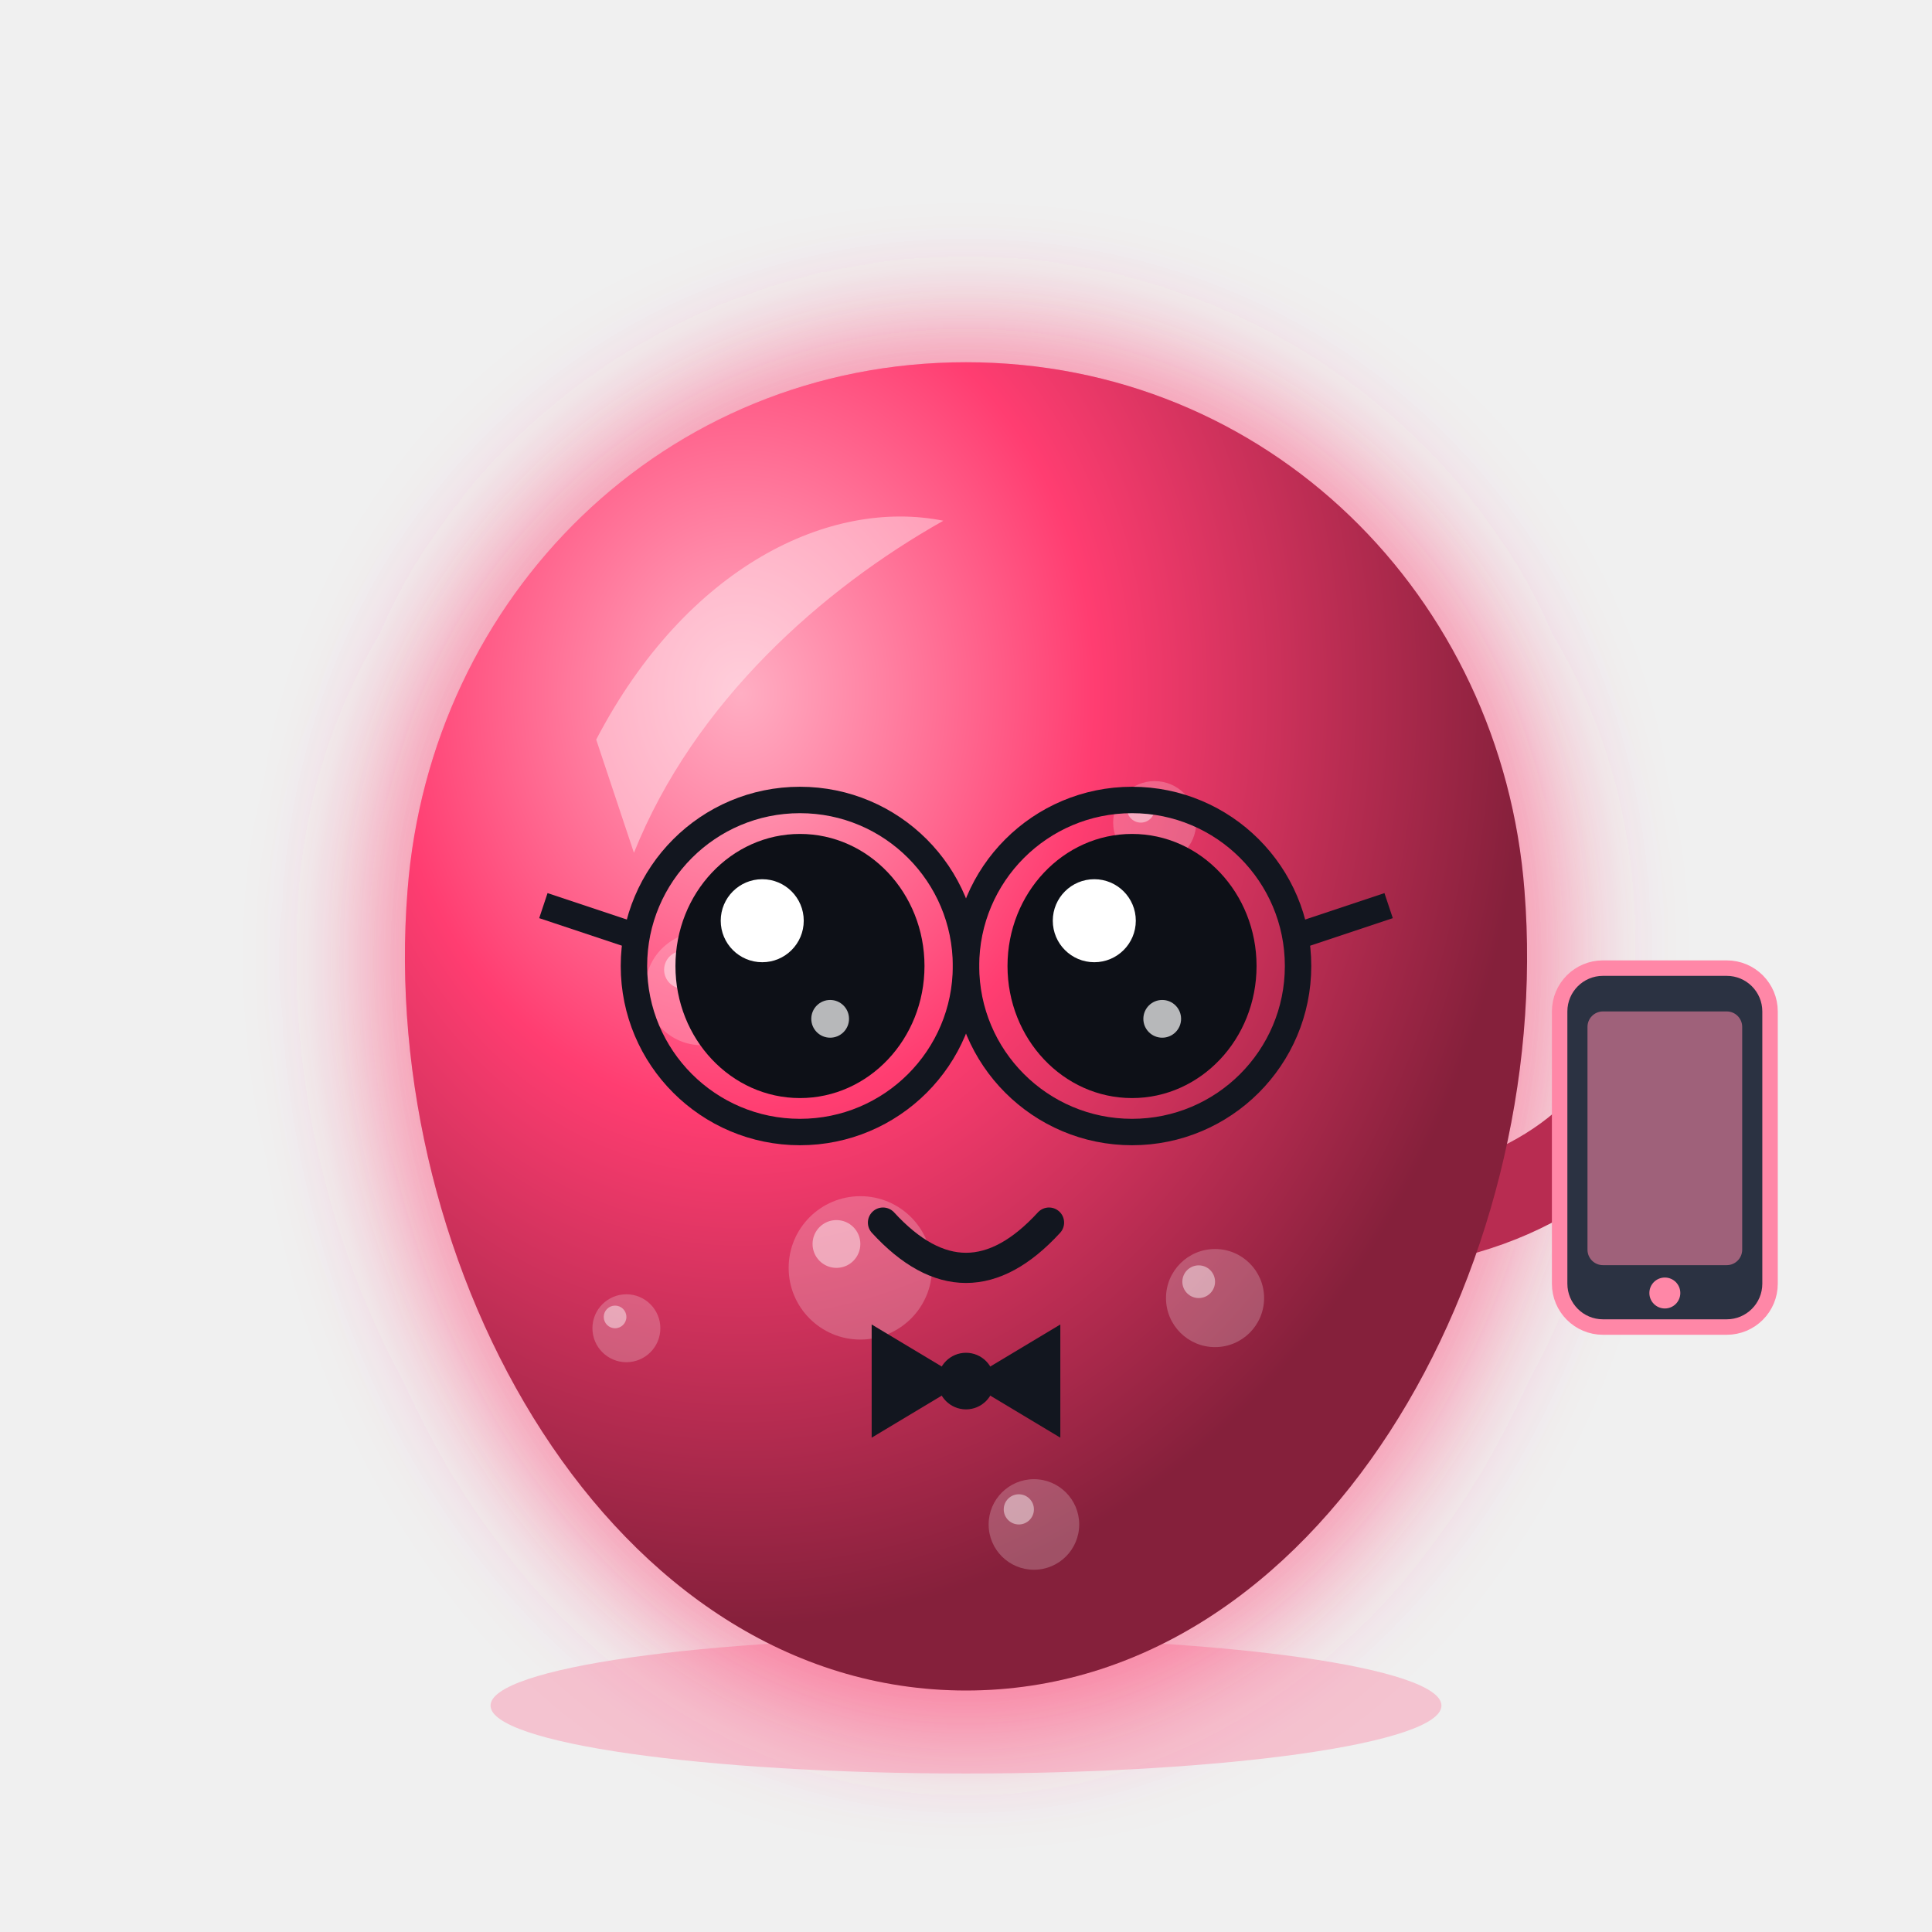
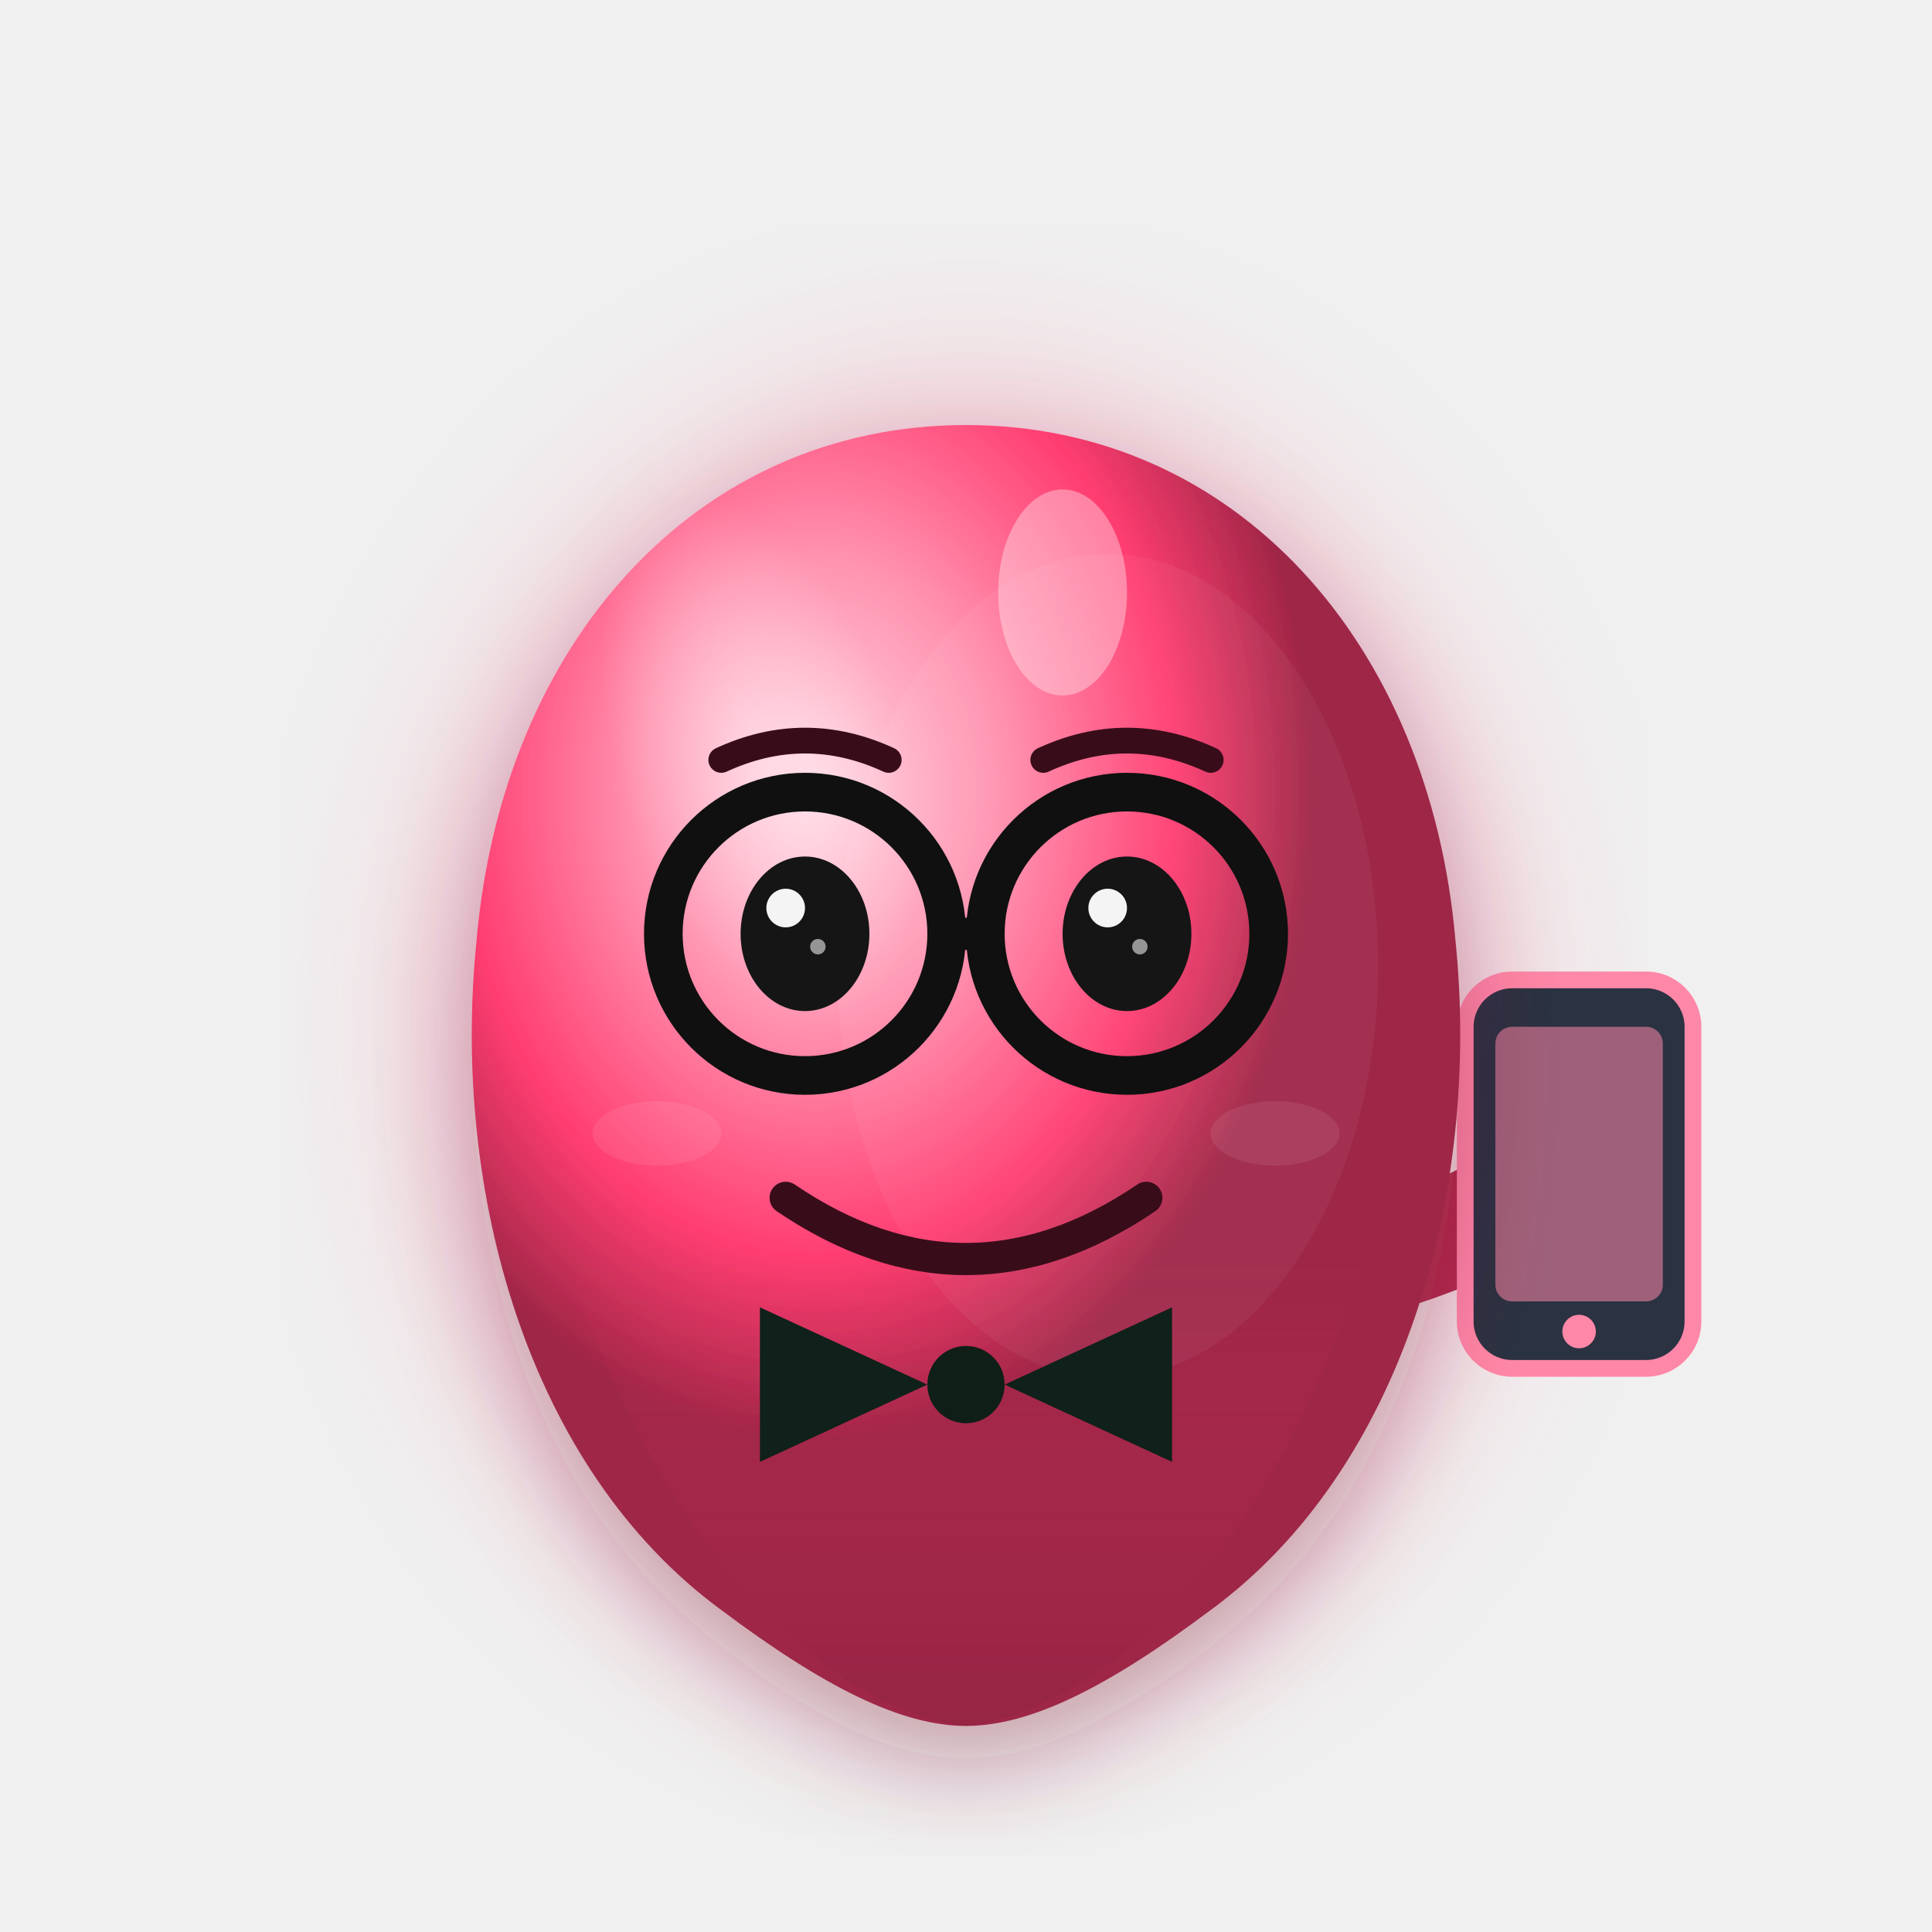
- <svg xmlns="http://www.w3.org/2000/svg" width="512" height="512" viewBox="0 0 512 512" role="img" aria-label="Социалджията">
+ <svg xmlns="http://www.w3.org/2000/svg" width="300" height="300" viewBox="0 0 300 300" role="img" aria-label="Социалджията">
  <defs>
-     <radialGradient id="body-socialdjiyata" cx="30%" cy="25%" r="70%">
-       <stop offset="0%" stop-color="#ffaec3" />
-       <stop offset="45%" stop-color="#ff3d71" />
-       <stop offset="100%" stop-color="#85203b" />
+     <radialGradient id="body-socialdjiyata" cx="35%" cy="28%">
+       <stop offset="0%" stop-color="#ffd4e0" />
+       <stop offset="35%" stop-color="#ff94b1" />
+       <stop offset="72%" stop-color="#ff3d71" />
+       <stop offset="100%" stop-color="#9e2646" />
    </radialGradient>
-     <filter id="glow-socialdjiyata" x="-50%" y="-50%" width="200%" height="200%">
-       <feGaussianBlur stdDeviation="18" result="blur" />
-       <feMerge>
-         <feMergeNode in="blur" />
-         <feMergeNode in="blur" />
-         <feMergeNode in="SourceGraphic" />
-       </feMerge>
+     <radialGradient id="inner-socialdjiyata">
+       <stop offset="0%" stop-color="#ffffff" stop-opacity=".9" />
+       <stop offset="100%" stop-color="#ffffff" stop-opacity="0" />
+     </radialGradient>
+     <linearGradient id="bottom-socialdjiyata" x1="0%" y1="0%" x2="0%" y2="100%">
+       <stop offset="0%" stop-color="#ff3d71" stop-opacity="0" />
+       <stop offset="100%" stop-color="#801f39" />
+     </linearGradient>
+     <filter id="soft-socialdjiyata">
+       <feGaussianBlur stdDeviation="12" />
+     </filter>
+     <filter id="shadow-socialdjiyata">
+       <feDropShadow dx="0" dy="6" stdDeviation="8" flood-color="#731b33" flood-opacity=".35" />
    </filter>
  </defs>
-   <path d="M256 96 C336 96 398 158 404 236 C412 336 350 448 256 448 C162 448 100 336 108 236 C114 158 176 96 256 96Z" fill="#ff3d71" filter="url(#glow-socialdjiyata)" opacity=".55" />
-   <ellipse cx="256" cy="452" rx="126" ry="18" fill="#ff3d71" opacity=".25" />
-   <path d="M382 322 q26 -6 42 -22" fill="none" stroke="#b82c51" stroke-width="24" stroke-linecap="round" />
-   <g transform="translate(392,250) scale(.82)">
-     <rect x="26" y="8" width="68" height="116" rx="14" fill="#2b3242" stroke="#ff87a7" stroke-width="5" />
-     <rect x="35" y="22" width="50" height="82" rx="5" fill="#ff87a7" opacity=".55" />
-     <circle cx="60" cy="113" r="5" fill="#ff87a7" />
+   <style>
+     .float{animation:mascotFloat 5s ease-in-out infinite;transform-origin:150px 170px}
+     .halo{animation:haloPulse 3s ease-in-out infinite;transform-origin:150px 160px}
+     .eye{animation:blink 5s infinite;transform-origin:center}
+     @keyframes mascotFloat{
+       0%,100%{transform:translateY(0) rotate(-1deg)}
+       25%{transform:translateY(-4px) rotate(.6deg)}
+       50%{transform:translateY(-8px) rotate(1deg)}
+       75%{transform:translateY(-4px) rotate(-.6deg)}}
+     @keyframes haloPulse{0%,100%{opacity:.35;transform:scale(.92)}50%{opacity:.8;transform:scale(1.06)}}
+     @keyframes blink{0%,47%{transform:scaleY(1)}49%,51%{transform:scaleY(.08)}53%,100%{transform:scaleY(1)}}
+     @media (prefers-reduced-motion:reduce){.float,.halo,.eye{animation:none}}
+   </style>
+   <ellipse class="halo" cx="150" cy="160" rx="88" ry="104" fill="#ff3d71" opacity=".18" filter="url(#soft-socialdjiyata)" />
+   <g class="float">
+     <path d="M212 196 q22 -6 34 -18" fill="none" stroke="#b32b4f" stroke-width="17" stroke-linecap="round" />
+     <g transform="translate(214,148) scale(.52)">
+       <rect x="26" y="8" width="68" height="116" rx="14" fill="#2b3242" stroke="#ff87a7" stroke-width="5" />
+       <rect x="35" y="22" width="50" height="82" rx="5" fill="#ff87a7" opacity=".55" />
+       <circle cx="60" cy="113" r="5" fill="#ff87a7" />
+     </g>
+     <path filter="url(#shadow-socialdjiyata)" fill="url(#body-socialdjiyata)" d="M150 66 C108 66 78 100 74 146 C70 185 82 228 112 250 C128 262 140 268 150 268 C160 268 172 262 188 250 C218 228 230 185 226 146 C222 100 192 66 150 66Z" />
+     <path opacity=".28" fill="url(#bottom-socialdjiyata)" d="M88 195 C104 246 132 266 150 268 C168 266 196 246 212 195Z" />
+     <ellipse cx="118" cy="118" rx="22" ry="42" fill="url(#inner-socialdjiyata)" opacity=".45" transform="rotate(-18 118 118)" />
+     <ellipse cx="165" cy="92" rx="10" ry="16" fill="#ffffff" opacity=".35" />
+     <ellipse cx="172" cy="150" rx="42" ry="64" fill="#ffffff" opacity=".05" />
+     <ellipse cx="102" cy="176" rx="10" ry="5" fill="#ffffff" opacity=".08" />
+     <ellipse cx="198" cy="176" rx="10" ry="5" fill="#ffffff" opacity=".08" />
+     <g class="eye">
+       <ellipse cx="125" cy="145" rx="10" ry="12" fill="#151515" />
+       <circle cx="122" cy="141" r="3" fill="#ffffff" opacity=".95" />
+       <circle cx="127" cy="147" r="1.2" fill="#ffffff" opacity=".55" />
+     </g>
+     <g class="eye">
+       <ellipse cx="175" cy="145" rx="10" ry="12" fill="#151515" />
+       <circle cx="172" cy="141" r="3" fill="#ffffff" opacity=".95" />
+       <circle cx="177" cy="147" r="1.2" fill="#ffffff" opacity=".55" />
+     </g>
+     <g class="glasses" fill="none" stroke="#101010" stroke-width="6">
+       <circle cx="125" cy="145" r="22" />
+       <circle cx="175" cy="145" r="22" />
+       <path d="M147 145 h6" stroke-width="5" />
+     </g>
+     <path d="M112 118 Q125 112 138 118" stroke="#380d19" stroke-width="4" stroke-linecap="round" fill="none" />
+     <path d="M162 118 Q175 112 188 118" stroke="#380d19" stroke-width="4" stroke-linecap="round" fill="none" />
+     <path d="M122 186 Q150 205 178 186" stroke="#380d19" stroke-width="5" stroke-linecap="round" fill="none" />
+     <polygon points="144,215 118,203 118,227" fill="#10201a" />
+     <polygon points="156,215 182,203 182,227" fill="#10201a" />
+     <circle cx="150" cy="215" r="6" fill="#0F1E17" />
  </g>
-   <path d="M256 96 C336 96 398 158 404 236 C412 336 350 448 256 448 C162 448 100 336 108 236 C114 158 176 96 256 96Z" fill="url(#body-socialdjiyata)" />
-   <path d="M158 196 C182 150 220 132 250 138 C218 156 184 186 168 226Z" fill="#ffffff" opacity=".4" />
-   <circle cx="186" cy="262" r="15" fill="#ffffff" opacity=".22" />
-   <circle cx="181" cy="257" r="5" fill="#ffffff" opacity=".45" />
-   <circle cx="306" cy="218" r="11" fill="#ffffff" opacity=".22" />
-   <circle cx="302.333" cy="214.333" r="3.667" fill="#ffffff" opacity=".45" />
-   <circle cx="228" cy="336" r="19" fill="#ffffff" opacity=".22" />
-   <circle cx="221.667" cy="329.667" r="6.333" fill="#ffffff" opacity=".45" />
-   <circle cx="322" cy="344" r="13" fill="#ffffff" opacity=".22" />
-   <circle cx="317.667" cy="339.667" r="4.333" fill="#ffffff" opacity=".45" />
-   <circle cx="166" cy="352" r="9" fill="#ffffff" opacity=".22" />
-   <circle cx="163" cy="349" r="3" fill="#ffffff" opacity=".45" />
-   <circle cx="274" cy="404" r="12" fill="#ffffff" opacity=".22" />
-   <circle cx="270" cy="400" r="4" fill="#ffffff" opacity=".45" />
-   <ellipse cx="212" cy="256" rx="33" ry="35" fill="#0d1017" />
-   <ellipse cx="300" cy="256" rx="33" ry="35" fill="#0d1017" />
-   <circle cx="202" cy="244" r="11" fill="#ffffff" />
-   <circle cx="290" cy="244" r="11" fill="#ffffff" />
-   <circle cx="220" cy="270" r="5" fill="#ffffff" opacity=".7" />
-   <circle cx="308" cy="270" r="5" fill="#ffffff" opacity=".7" />
-   <g fill="none" stroke="#12161f" stroke-width="7">
-     <circle cx="212" cy="256" r="44" />
-     <circle cx="300" cy="256" r="44" />
-     <path d="M256 256 h0" />
-     <path d="M168 248 l-24 -8" />
-     <path d="M344 248 l24 -8" />
-   </g>
-   <path d="M234 324 q22 24 44 0" fill="none" stroke="#12161f" stroke-width="8" stroke-linecap="round" />
-   <path d="M256 366 l-25 -15 v30Z M256 366 l25 -15 v30Z" fill="#12161f" />
-   <circle cx="256" cy="366" r="7.5" fill="#12161f" />
</svg>
